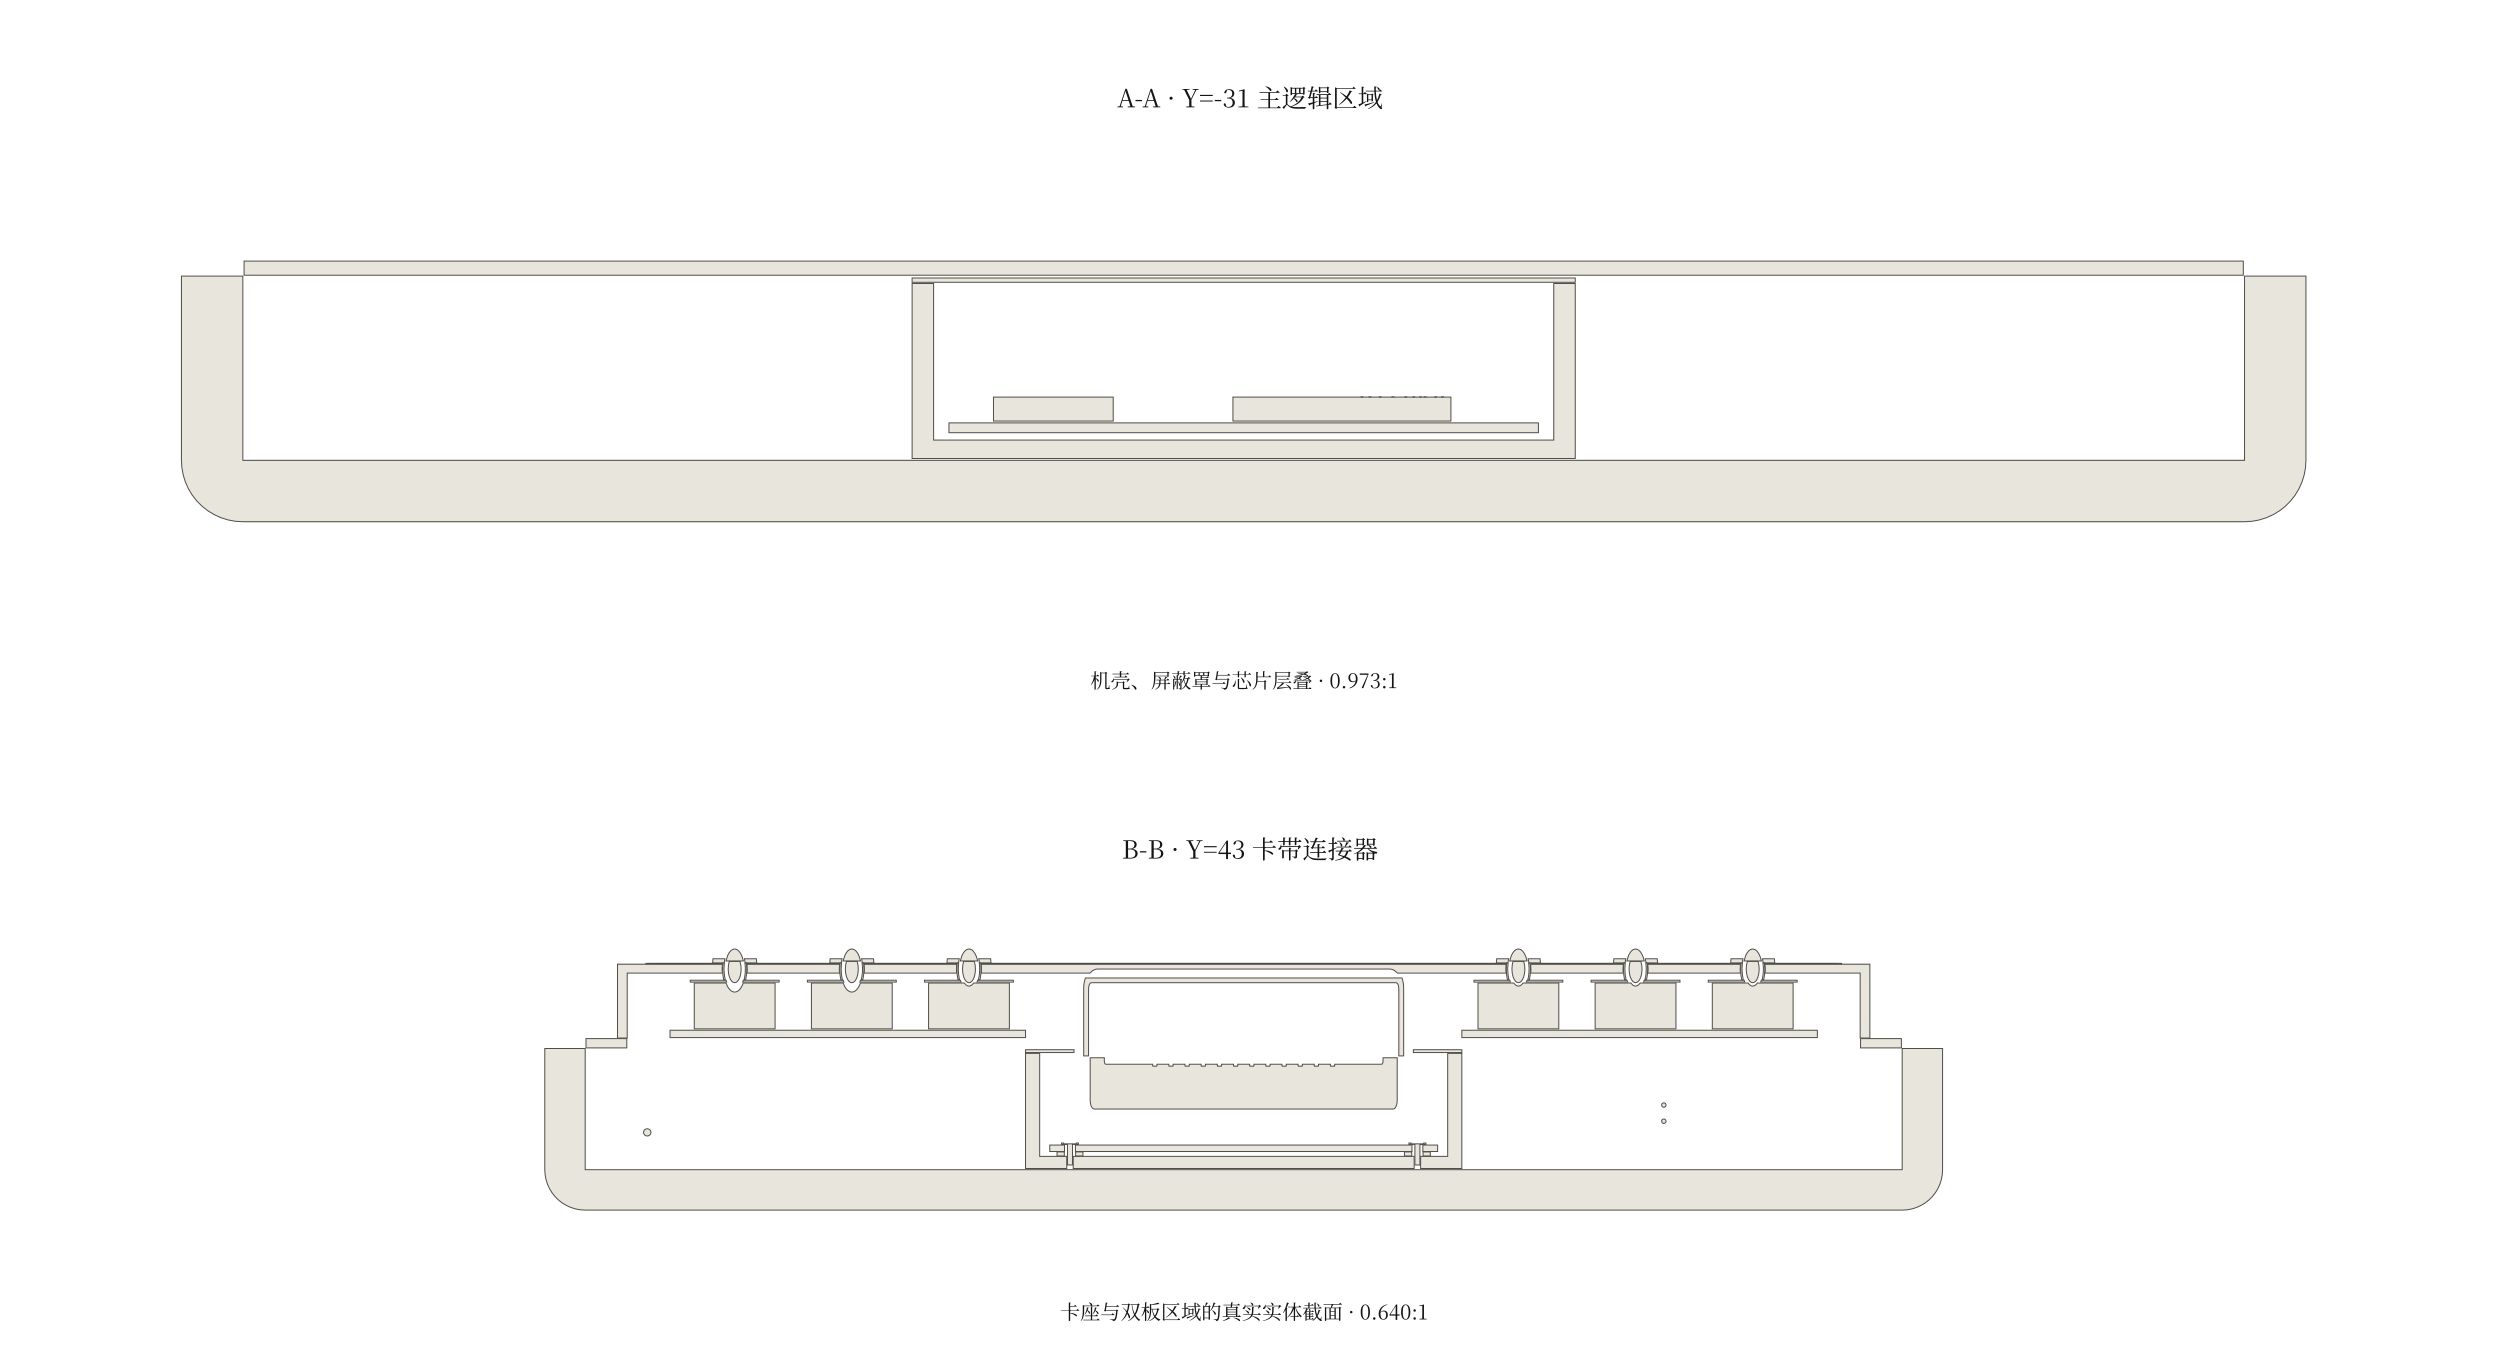
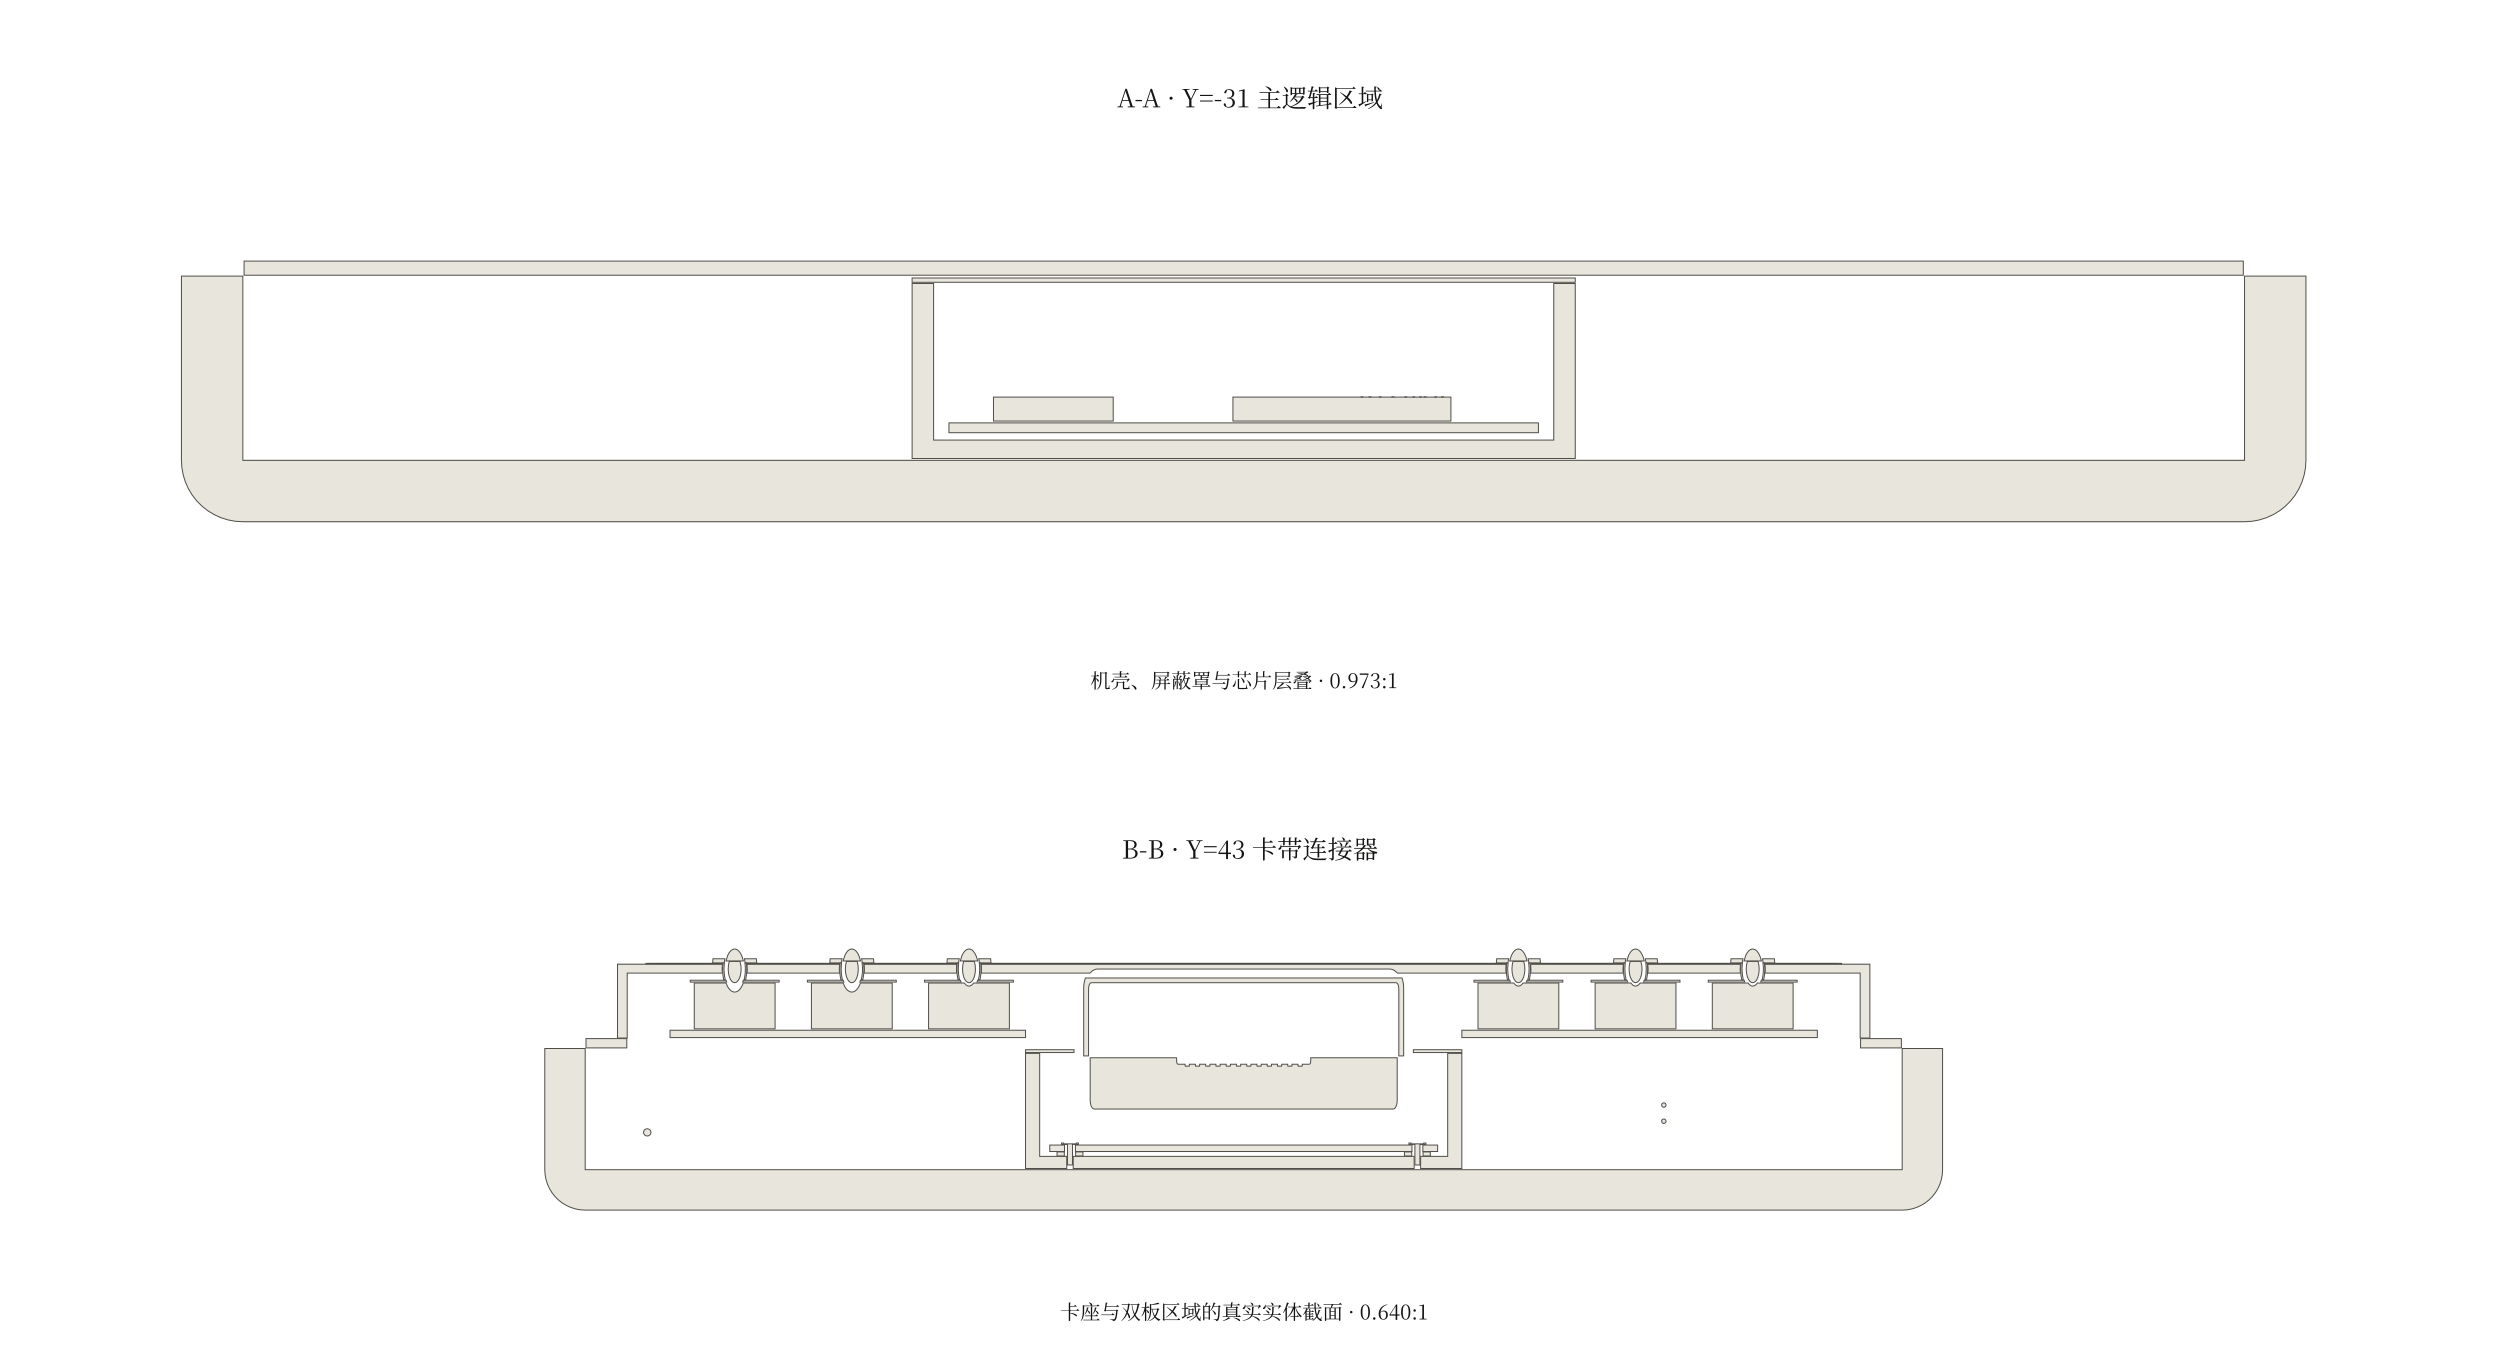
<svg xmlns="http://www.w3.org/2000/svg" width="396mm" height="214mm" viewBox="0 0 396 214">
  <style>text {font-family:TsangerJinKai02, Noto Serif CJK SC, serif;font-weight:400;}</style>
  <text x="198" y="17" font-size="4" text-anchor="middle" fill="#141413">A-A · Y=-31 主逻辑区域</text>
  <path d="M 38.466 43.739 L 28.74 43.739 L 28.74 72.917 L 28.811 74.088 L 29.022 75.241 L 29.37 76.36 L 29.85 77.43 L 30.455 78.433 L 31.177 79.357 L 32.005 80.187 L 32.927 80.912 L 33.929 81.52 L 34.997 82.004 L 36.115 82.355 L 37.267 82.569 L 38.466 82.643 L 355.534 82.643 L 356.704 82.573 L 357.857 82.362 L 358.977 82.014 L 360.046 81.533 L 361.05 80.928 L 361.974 80.206 L 362.804 79.378 L 363.528 78.457 L 364.137 77.455 L 364.62 76.387 L 364.972 75.269 L 365.186 74.116 L 365.26 72.917 L 365.26 43.739 L 355.534 43.739 L 355.534 72.917 L 38.466 72.917 L 38.466 43.739 Z" fill="#e8e6dc" fill-rule="evenodd" stroke="#504e49" stroke-width=".16" />
  <path d="M 38.661 41.357 L 38.661 43.594 L 355.339 43.594 L 355.339 41.357 L 38.661 41.357 Z" fill="#e8e6dc" fill-rule="evenodd" stroke="#504e49" stroke-width=".16" />
  <path d="M 150.315 68.541 L 243.685 68.541 L 243.685 66.985 L 150.315 66.985 L 150.315 68.541 Z" fill="#e8e6dc" fill-rule="evenodd" stroke="#504e49" stroke-width=".16" />
  <path d="M 144.48 44.907 L 144.48 72.626 L 249.52 72.626 L 249.52 44.907 L 246.116 44.907 L 246.116 69.708 L 147.884 69.708 L 147.884 44.907 L 144.48 44.907 Z" fill="#e8e6dc" fill-rule="evenodd" stroke="#504e49" stroke-width=".16" />
  <path d="M 144.48 44.712 L 249.52 44.712 L 249.52 44.031 L 144.48 44.031 L 144.48 44.712 Z" fill="#e8e6dc" fill-rule="evenodd" stroke="#504e49" stroke-width=".16" />
  <path d="M 195.298 66.693 L 229.825 66.693 L 229.825 62.9 L 195.298 62.9 L 195.298 66.693 Z" fill="#e8e6dc" fill-rule="evenodd" stroke="#504e49" stroke-width=".16" />
  <path d="M 228.638 62.88 L 228.638 62.877 L 228.638 62.869 L 228.638 62.863 L 228.339 62.863 L 228.339 62.88 L 228.638 62.88 Z" fill="#e8e6dc" fill-rule="evenodd" stroke="#504e49" stroke-width=".16" />
  <path d="M 220.777 62.863 L 220.487 62.863 L 220.487 62.88 L 220.777 62.88 L 220.777 62.863 Z" fill="#e8e6dc" fill-rule="evenodd" stroke="#504e49" stroke-width=".16" />
  <path d="M 222.546 62.863 L 222.546 62.88 L 222.758 62.88 L 222.829 62.88 L 222.829 62.863 L 222.546 62.863 Z" fill="#e8e6dc" fill-rule="evenodd" stroke="#504e49" stroke-width=".16" />
  <path d="M 217.14 62.863 L 216.865 62.863 L 216.865 62.88 L 217.14 62.88 L 217.14 62.863 Z" fill="#e8e6dc" fill-rule="evenodd" stroke="#504e49" stroke-width=".16" />
  <path d="M 215.88 62.88 L 215.88 62.863 L 215.605 62.863 L 215.605 62.88 L 215.88 62.88 Z" fill="#e8e6dc" fill-rule="evenodd" stroke="#504e49" stroke-width=".16" />
  <path d="M 227.546 62.863 L 227.273 62.863 L 227.273 62.88 L 227.546 62.88 L 227.546 62.863 Z" fill="#e8e6dc" fill-rule="evenodd" stroke="#504e49" stroke-width=".16" />
  <path d="M 225.146 62.88 L 225.146 62.876 L 225.146 62.87 L 225.146 62.863 L 224.942 62.863 L 224.873 62.863 L 224.873 62.88 L 225.146 62.88 Z" fill="#e8e6dc" fill-rule="evenodd" stroke="#504e49" stroke-width=".16" />
  <path d="M 225.861 62.863 L 225.588 62.863 L 225.588 62.88 L 225.861 62.88 L 225.861 62.863 Z" fill="#e8e6dc" fill-rule="evenodd" stroke="#504e49" stroke-width=".16" />
  <path d="M 218.499 62.863 L 218.499 62.88 L 218.703 62.88 L 218.771 62.88 L 218.771 62.863 L 218.499 62.863 Z" fill="#e8e6dc" fill-rule="evenodd" stroke="#504e49" stroke-width=".16" />
  <path d="M 224.07 62.863 L 223.799 62.863 L 223.799 62.88 L 224.07 62.88 L 224.07 62.863 Z" fill="#e8e6dc" fill-rule="evenodd" stroke="#504e49" stroke-width=".16" />
  <path d="M 157.367 66.693 L 176.332 66.693 L 176.332 62.9 L 157.367 62.9 L 157.367 66.693 Z" fill="#e8e6dc" fill-rule="evenodd" stroke="#504e49" stroke-width=".16" />
  <text x="197" y="109" font-size="3.2" text-anchor="middle" fill="#141413">机壳、屏蔽罩与芯片层叠 · 0.973:1</text>
  <text x="198" y="136" font-size="4" text-anchor="middle" fill="#141413">B-B · Y=43 卡带连接器</text>
  <path d="M 92.695 166.084 L 86.296 166.084 L 86.296 185.281 L 86.343 186.051 L 86.481 186.81 L 86.71 187.546 L 87.026 188.25 L 87.425 188.91 L 87.9 189.518 L 88.444 190.064 L 89.051 190.541 L 89.71 190.941 L 90.413 191.259 L 91.148 191.49 L 91.907 191.631 L 92.695 191.68 L 301.305 191.68 L 302.075 191.634 L 302.833 191.495 L 303.57 191.266 L 304.273 190.95 L 304.934 190.551 L 305.542 190.076 L 306.088 189.532 L 306.565 188.926 L 306.965 188.266 L 307.283 187.564 L 307.514 186.828 L 307.655 186.069 L 307.704 185.281 L 307.704 166.084 L 301.305 166.084 L 301.305 185.281 L 92.695 185.281 L 92.695 166.084 Z" fill="#e8e6dc" fill-rule="evenodd" stroke="#504e49" stroke-width=".16" />
  <path d="M 294.714 164.516 L 294.714 165.988 L 301.177 165.988 L 301.177 164.516 L 294.714 164.516 Z" fill="#e8e6dc" fill-rule="evenodd" stroke="#504e49" stroke-width=".16" />
  <path d="M 92.823 164.516 L 92.823 165.988 L 99.286 165.988 L 99.286 164.516 L 92.823 164.516 Z" fill="#e8e6dc" fill-rule="evenodd" stroke="#504e49" stroke-width=".16" />
  <path d="M 238.563 152.73 L 155.437 152.73 L 155.469 153.627 L 155.447 154.138 L 172.66 154.138 L 173.005 153.806 L 173.347 153.602 L 173.682 153.507 L 173.835 153.497 L 220.165 153.497 L 220.491 153.544 L 220.816 153.685 L 221.142 153.93 L 221.34 154.138 L 238.553 154.138 L 238.53 153.497 L 238.563 152.73 Z" fill="#e8e6dc" fill-rule="evenodd" stroke="#504e49" stroke-width=".16" />
  <path d="M 294.65 154.138 L 294.65 164.42 L 296.186 164.42 L 296.186 152.73 L 279.578 152.73 L 279.611 153.627 L 279.589 154.138 L 294.65 154.138 Z" fill="#e8e6dc" fill-rule="evenodd" stroke="#504e49" stroke-width=".16" />
  <path d="M 97.814 152.73 L 97.814 164.42 L 99.35 164.42 L 99.35 154.138 L 114.411 154.138 L 114.388 153.497 L 114.422 152.73 L 97.814 152.73 Z" fill="#e8e6dc" fill-rule="evenodd" stroke="#504e49" stroke-width=".16" />
  <path d="M 275.678 152.73 L 261.021 152.73 L 261.054 153.627 L 261.031 154.138 L 275.668 154.138 L 275.645 153.497 L 275.678 152.73 Z" fill="#e8e6dc" fill-rule="evenodd" stroke="#504e49" stroke-width=".16" />
  <path d="M 257.121 152.73 L 242.464 152.73 L 242.496 153.627 L 242.474 154.138 L 257.111 154.138 L 257.087 153.497 L 257.121 152.73 Z" fill="#e8e6dc" fill-rule="evenodd" stroke="#504e49" stroke-width=".16" />
  <path d="M 151.536 152.73 L 136.879 152.73 L 136.912 153.627 L 136.889 154.138 L 151.526 154.138 L 151.503 153.497 L 151.536 152.73 Z" fill="#e8e6dc" fill-rule="evenodd" stroke="#504e49" stroke-width=".16" />
  <path d="M 132.979 152.73 L 118.322 152.73 L 118.355 153.627 L 118.332 154.138 L 132.969 154.138 L 132.945 153.497 L 132.979 152.73 Z" fill="#e8e6dc" fill-rule="evenodd" stroke="#504e49" stroke-width=".16" />
  <path d="M 291.258 152.672 L 291.706 152.672 L 291.706 152.599 L 291.258 152.599 L 291.258 152.672 Z" fill="#e8e6dc" fill-rule="evenodd" stroke="#504e49" stroke-width=".16" />
  <path d="M 102.742 152.599 L 102.294 152.599 L 102.294 152.672 L 102.742 152.672 L 102.742 152.599 Z" fill="#e8e6dc" fill-rule="evenodd" stroke="#504e49" stroke-width=".16" />
  <path d="M 238.578 152.584 L 155.422 152.584 L 155.431 152.672 L 238.569 152.672 L 238.578 152.584 Z" fill="#e8e6dc" fill-rule="evenodd" stroke="#504e49" stroke-width=".16" />
  <path d="M 275.692 152.584 L 261.007 152.584 L 261.016 152.672 L 275.683 152.672 L 275.692 152.584 Z" fill="#e8e6dc" fill-rule="evenodd" stroke="#504e49" stroke-width=".16" />
  <path d="M 257.135 152.584 L 242.45 152.584 L 242.459 152.672 L 257.126 152.672 L 257.135 152.584 Z" fill="#e8e6dc" fill-rule="evenodd" stroke="#504e49" stroke-width=".16" />
  <path d="M 151.55 152.584 L 136.865 152.584 L 136.874 152.672 L 151.541 152.672 L 151.55 152.584 Z" fill="#e8e6dc" fill-rule="evenodd" stroke="#504e49" stroke-width=".16" />
  <path d="M 132.993 152.584 L 118.308 152.584 L 118.317 152.672 L 132.984 152.672 L 132.993 152.584 Z" fill="#e8e6dc" fill-rule="evenodd" stroke="#504e49" stroke-width=".16" />
  <path d="M 279.573 152.672 L 291.13 152.672 L 291.13 152.584 L 279.564 152.584 L 279.573 152.672 Z" fill="#e8e6dc" fill-rule="evenodd" stroke="#504e49" stroke-width=".16" />
  <path d="M 114.436 152.584 L 102.87 152.584 L 102.87 152.672 L 114.427 152.672 L 114.436 152.584 Z" fill="#e8e6dc" fill-rule="evenodd" stroke="#504e49" stroke-width=".16" />
  <path d="M 279.294 152.526 L 281.118 152.526 L 281.063 151.873 L 279.175 151.873 L 279.294 152.526 Z" fill="#e8e6dc" fill-rule="evenodd" stroke="#504e49" stroke-width=".16" />
  <path d="M 276.081 151.873 L 274.194 151.873 L 274.139 152.526 L 275.963 152.526 L 276.081 151.873 Z" fill="#e8e6dc" fill-rule="evenodd" stroke="#504e49" stroke-width=".16" />
  <path d="M 276.251 152.221 L 279.005 152.221 L 278.822 151.565 L 278.584 151.043 L 278.316 150.672 L 278.043 150.443 L 277.775 150.335 L 277.516 150.329 L 277.261 150.416 L 277.007 150.604 L 276.756 150.909 L 276.523 151.344 L 276.251 152.221 Z" fill="#e8e6dc" fill-rule="evenodd" stroke="#504e49" stroke-width=".16" />
  <path d="M 260.736 152.526 L 262.56 152.526 L 262.505 151.873 L 260.618 151.873 L 260.736 152.526 Z" fill="#e8e6dc" fill-rule="evenodd" stroke="#504e49" stroke-width=".16" />
  <path d="M 257.524 151.873 L 255.636 151.873 L 255.582 152.526 L 257.405 152.526 L 257.524 151.873 Z" fill="#e8e6dc" fill-rule="evenodd" stroke="#504e49" stroke-width=".16" />
  <path d="M 257.694 152.221 L 260.448 152.221 L 260.265 151.565 L 260.026 151.043 L 259.759 150.672 L 259.485 150.443 L 259.218 150.335 L 258.959 150.329 L 258.704 150.416 L 258.449 150.604 L 258.199 150.909 L 257.965 151.344 L 257.694 152.221 Z" fill="#e8e6dc" fill-rule="evenodd" stroke="#504e49" stroke-width=".16" />
  <path d="M 242.179 152.526 L 244.003 152.526 L 243.948 151.873 L 242.061 151.873 L 242.179 152.526 Z" fill="#e8e6dc" fill-rule="evenodd" stroke="#504e49" stroke-width=".16" />
  <path d="M 238.966 151.873 L 237.079 151.873 L 237.024 152.526 L 238.848 152.526 L 238.966 151.873 Z" fill="#e8e6dc" fill-rule="evenodd" stroke="#504e49" stroke-width=".16" />
  <path d="M 239.136 152.221 L 241.891 152.221 L 241.707 151.565 L 241.469 151.043 L 241.202 150.672 L 240.928 150.443 L 240.66 150.335 L 240.401 150.329 L 240.146 150.416 L 239.892 150.604 L 239.642 150.909 L 239.408 151.344 L 239.136 152.221 Z" fill="#e8e6dc" fill-rule="evenodd" stroke="#504e49" stroke-width=".16" />
  <path d="M 155.152 152.526 L 156.976 152.526 L 156.921 151.873 L 155.034 151.873 L 155.152 152.526 Z" fill="#e8e6dc" fill-rule="evenodd" stroke="#504e49" stroke-width=".16" />
  <path d="M 151.939 151.873 L 150.052 151.873 L 149.997 152.526 L 151.821 152.526 L 151.939 151.873 Z" fill="#e8e6dc" fill-rule="evenodd" stroke="#504e49" stroke-width=".16" />
  <path d="M 152.109 152.221 L 154.864 152.221 L 154.68 151.565 L 154.442 151.043 L 154.175 150.672 L 153.901 150.443 L 153.633 150.335 L 153.374 150.329 L 153.119 150.416 L 152.865 150.604 L 152.614 150.909 L 152.381 151.344 L 152.109 152.221 Z" fill="#e8e6dc" fill-rule="evenodd" stroke="#504e49" stroke-width=".16" />
  <path d="M 136.595 152.526 L 138.418 152.526 L 138.364 151.873 L 136.476 151.873 L 136.595 152.526 Z" fill="#e8e6dc" fill-rule="evenodd" stroke="#504e49" stroke-width=".16" />
  <path d="M 133.382 151.873 L 131.495 151.873 L 131.44 152.526 L 133.264 152.526 L 133.382 151.873 Z" fill="#e8e6dc" fill-rule="evenodd" stroke="#504e49" stroke-width=".16" />
  <path d="M 133.552 152.221 L 136.306 152.221 L 136.123 151.565 L 135.884 151.043 L 135.617 150.672 L 135.343 150.443 L 135.076 150.335 L 134.817 150.329 L 134.562 150.416 L 134.307 150.604 L 134.057 150.909 L 133.823 151.344 L 133.552 152.221 Z" fill="#e8e6dc" fill-rule="evenodd" stroke="#504e49" stroke-width=".16" />
  <path d="M 118.037 152.526 L 119.861 152.526 L 119.806 151.873 L 117.919 151.873 L 118.037 152.526 Z" fill="#e8e6dc" fill-rule="evenodd" stroke="#504e49" stroke-width=".16" />
  <path d="M 114.825 151.873 L 112.937 151.873 L 112.882 152.526 L 114.706 152.526 L 114.825 151.873 Z" fill="#e8e6dc" fill-rule="evenodd" stroke="#504e49" stroke-width=".16" />
  <path d="M 114.995 152.221 L 117.749 152.221 L 117.565 151.565 L 117.327 151.043 L 117.06 150.672 L 116.786 150.443 L 116.518 150.335 L 116.259 150.329 L 116.004 150.416 L 115.75 150.604 L 115.5 150.909 L 115.266 151.344 L 114.995 152.221 Z" fill="#e8e6dc" fill-rule="evenodd" stroke="#504e49" stroke-width=".16" />
  <path d="M 170.348 182.401 L 223.652 182.401 L 223.652 181.377 L 170.348 181.377 L 170.348 182.401 Z" fill="#e8e6dc" fill-rule="evenodd" stroke="#504e49" stroke-width=".16" />
  <path d="M 225.38 182.401 L 227.716 182.401 L 227.716 181.633 L 227.716 181.377 L 225.38 181.377 L 225.38 182.401 Z" fill="#e8e6dc" fill-rule="evenodd" stroke="#504e49" stroke-width=".16" />
  <path d="M 166.284 182.401 L 168.62 182.401 L 168.62 181.377 L 166.284 181.377 L 166.284 182.401 Z" fill="#e8e6dc" fill-rule="evenodd" stroke="#504e49" stroke-width=".16" />
  <path d="M 231.555 164.353 L 287.867 164.353 L 287.867 163.19 L 231.555 163.19 L 231.555 164.353 Z" fill="#e8e6dc" fill-rule="evenodd" stroke="#504e49" stroke-width=".16" />
  <path d="M 162.445 163.19 L 106.133 163.19 L 106.133 164.353 L 162.445 164.353 L 162.445 163.19 Z" fill="#e8e6dc" fill-rule="evenodd" stroke="#504e49" stroke-width=".16" />
  <path d="M 169.996 185.089 L 224.004 185.089 L 224.004 183.169 L 169.996 183.169 L 169.996 185.089 Z" fill="#e8e6dc" fill-rule="evenodd" stroke="#504e49" stroke-width=".16" />
  <path d="M 225.028 183.169 L 225.028 185.089 L 231.555 185.089 L 231.555 166.852 L 229.315 166.852 L 229.315 183.169 L 225.028 183.169 Z" fill="#e8e6dc" fill-rule="evenodd" stroke="#504e49" stroke-width=".16" />
  <path d="M 162.445 185.089 L 168.972 185.089 L 168.972 183.169 L 164.685 183.169 L 164.685 166.852 L 162.445 166.852 L 162.445 185.089 Z" fill="#e8e6dc" fill-rule="evenodd" stroke="#504e49" stroke-width=".16" />
  <path d="M 223.876 166.724 L 231.555 166.724 L 231.555 166.276 L 223.876 166.276 L 223.876 166.724 Z" fill="#e8e6dc" fill-rule="evenodd" stroke="#504e49" stroke-width=".16" />
  <path d="M 170.124 166.276 L 162.445 166.276 L 162.445 166.724 L 170.124 166.724 L 170.124 166.276 Z" fill="#e8e6dc" fill-rule="evenodd" stroke="#504e49" stroke-width=".16" />
  <path d="M 222.468 182.465 L 222.468 183.105 L 223.62 183.105 L 223.62 182.465 L 222.468 182.465 Z" fill="#e8e6dc" fill-rule="evenodd" stroke="#504e49" stroke-width=".16" />
  <path d="M 225.412 183.105 L 226.564 183.105 L 226.564 182.465 L 225.412 182.465 L 225.412 183.105 Z" fill="#e8e6dc" fill-rule="evenodd" stroke="#504e49" stroke-width=".16" />
  <path d="M 225.86 181.282 L 225.86 181.058 L 225.524 181.058 L 225.524 181.186 L 224.606 181.186 L 224.426 181.186 L 223.508 181.186 L 223.508 181.058 L 223.172 181.058 L 223.172 181.282 L 224.119 181.282 L 224.119 184.532 L 224.913 184.532 L 224.913 181.282 L 225.86 181.282 Z" fill="#e8e6dc" fill-rule="evenodd" stroke="#504e49" stroke-width=".16" />
  <path d="M 167.436 182.465 L 167.436 183.105 L 168.588 183.105 L 168.588 182.465 L 167.436 182.465 Z" fill="#e8e6dc" fill-rule="evenodd" stroke="#504e49" stroke-width=".16" />
  <path d="M 170.38 183.105 L 171.532 183.105 L 171.532 182.465 L 170.38 182.465 L 170.38 183.105 Z" fill="#e8e6dc" fill-rule="evenodd" stroke="#504e49" stroke-width=".16" />
  <path d="M 170.828 181.282 L 170.828 181.058 L 170.492 181.058 L 170.492 181.186 L 169.574 181.186 L 169.394 181.186 L 168.476 181.186 L 168.476 181.058 L 168.14 181.058 L 168.14 181.282 L 169.087 181.282 L 169.087 184.532 L 169.881 184.532 L 169.881 181.282 L 170.828 181.282 Z" fill="#e8e6dc" fill-rule="evenodd" stroke="#504e49" stroke-width=".16" />
  <path d="M 221.572 167.258 L 222.34 167.258 L 222.34 156.471 L 222.294 155.789 L 222.162 155.17 L 222.076 154.921 L 222.072 154.909 L 171.928 154.909 L 171.769 155.437 L 171.675 156.071 L 171.66 156.453 L 171.66 156.471 L 171.66 167.258 L 172.428 167.258 L 172.428 156.607 L 172.473 156.19 L 172.594 155.87 L 172.743 155.703 L 172.876 155.66 L 221.124 155.66 L 221.263 155.706 L 221.396 155.853 L 221.51 156.124 L 221.572 156.607 L 221.572 167.258 Z" fill="#e8e6dc" fill-rule="evenodd" stroke="#504e49" stroke-width=".16" />
-   <path d="M 220.677 175.669 L 220.843 175.623 L 221.005 175.478 L 221.156 175.212 L 221.271 174.818 L 221.316 174.317 L 221.316 167.549 L 219.077 167.549 L 219.077 168.098 L 219.032 168.383 L 218.932 168.541 L 218.857 168.571 L 218.853 168.572 L 211.414 168.572 L 211.414 168.822 L 211.388 168.876 L 210.768 168.876 L 210.742 168.822 L 210.742 168.572 L 208.854 168.572 L 208.854 168.822 L 208.829 168.876 L 208.208 168.876 L 208.182 168.822 L 208.182 168.572 L 206.295 168.572 L 206.295 168.822 L 206.269 168.876 L 205.648 168.876 L 205.623 168.822 L 205.623 168.572 L 203.735 168.572 L 203.735 168.822 L 203.709 168.876 L 203.089 168.876 L 203.063 168.822 L 203.063 168.572 L 201.175 168.572 L 201.175 168.822 L 201.15 168.876 L 200.529 168.876 L 200.503 168.822 L 200.503 168.572 L 198.616 168.572 L 198.616 168.822 L 198.59 168.876 L 197.969 168.876 L 197.944 168.822 L 197.944 168.572 L 196.056 168.572 L 196.056 168.822 L 196.031 168.876 L 195.41 168.876 L 195.384 168.822 L 195.384 168.572 L 193.497 168.572 L 193.497 168.822 L 193.471 168.876 L 192.85 168.876 L 192.825 168.822 L 192.825 168.572 L 190.937 168.572 L 190.937 168.822 L 190.911 168.876 L 190.291 168.876 L 190.265 168.822 L 190.265 168.572 L 188.377 168.572 L 188.377 168.822 L 188.352 168.876 L 187.731 168.876 L 187.705 168.822 L 187.705 168.572 L 185.818 168.572 L 185.818 168.822 L 185.792 168.876 L 185.171 168.876 L 185.146 168.822 L 185.146 168.572 L 183.258 168.572 L 183.258 168.822 L 183.232 168.876 L 182.612 168.876 L 182.586 168.822 L 182.586 168.572 L 175.147 168.572 L 175.051 168.526 L 174.966 168.375 L 174.923 168.112 L 174.923 168.098 L 174.923 167.549 L 172.684 167.549 L 172.684 174.317 L 172.73 174.821 L 172.856 175.241 L 173.027 175.515 L 173.206 175.646 L 173.323 175.669 L 220.677 175.669 Z" fill="#e8e6dc" fill-rule="evenodd" stroke="#504e49" stroke-width=".16" />
+   <path d="M 220.677 175.669 L 220.843 175.623 L 221.005 175.478 L 221.156 175.212 L 221.271 174.818 L 221.316 174.317 L 221.316 167.549 L 207.622 167.549 L 207.622 168.098 L 207.577 168.383 L 207.477 168.541 L 207.402 168.571 L 207.398 168.572 L 206.275 168.572 L 206.275 168.822 L 206.25 168.876 L 205.629 168.876 L 205.604 168.822 L 205.604 168.572 L 204.65 168.572 L 204.65 168.822 L 204.624 168.876 L 204.004 168.876 L 203.978 168.822 L 203.978 168.572 L 203.025 168.572 L 203.025 168.822 L 202.999 168.876 L 202.378 168.876 L 202.353 168.822 L 202.353 168.572 L 201.399 168.572 L 201.399 168.822 L 201.374 168.876 L 200.753 168.876 L 200.727 168.822 L 200.727 168.572 L 199.774 168.572 L 199.774 168.822 L 199.748 168.876 L 199.128 168.876 L 199.102 168.822 L 199.102 168.572 L 198.149 168.572 L 198.149 168.822 L 198.123 168.876 L 197.502 168.876 L 197.477 168.822 L 197.477 168.572 L 196.523 168.572 L 196.523 168.822 L 196.498 168.876 L 195.877 168.876 L 195.851 168.822 L 195.851 168.572 L 194.898 168.572 L 194.898 168.822 L 194.872 168.876 L 194.252 168.876 L 194.226 168.822 L 194.226 168.572 L 193.273 168.572 L 193.273 168.822 L 193.247 168.876 L 192.626 168.876 L 192.601 168.822 L 192.601 168.572 L 191.647 168.572 L 191.647 168.822 L 191.622 168.876 L 191.001 168.876 L 190.975 168.822 L 190.975 168.572 L 190.022 168.572 L 190.022 168.822 L 189.996 168.876 L 189.376 168.876 L 189.35 168.822 L 189.35 168.572 L 188.396 168.572 L 188.396 168.822 L 188.371 168.876 L 187.75 168.876 L 187.725 168.822 L 187.725 168.572 L 186.602 168.572 L 186.505 168.526 L 186.42 168.375 L 186.378 168.112 L 186.378 168.098 L 186.378 167.549 L 172.684 167.549 L 172.684 174.317 L 172.73 174.821 L 172.856 175.241 L 173.027 175.515 L 173.206 175.646 L 173.323 175.669 L 220.677 175.669 Z" fill="#e8e6dc" fill-rule="evenodd" stroke="#504e49" stroke-width=".16" />
  <path d="M 271.229 162.972 L 284.027 162.972 L 284.027 155.708 L 278.365 155.708 L 278.113 155.999 L 277.862 156.156 L 277.619 156.201 L 277.383 156.151 L 277.149 156.004 L 276.918 155.746 L 276.892 155.708 L 271.229 155.708 L 271.229 162.972 Z" fill="#e8e6dc" fill-rule="evenodd" stroke="#504e49" stroke-width=".16" />
  <path d="M 278.894 155.563 L 284.667 155.563 L 284.667 155.272 L 278.99 155.272 L 278.894 155.563 Z" fill="#e8e6dc" fill-rule="evenodd" stroke="#504e49" stroke-width=".16" />
  <path d="M 276.267 155.272 L 270.589 155.272 L 270.589 155.563 L 276.362 155.563 L 276.267 155.272 Z" fill="#e8e6dc" fill-rule="evenodd" stroke="#504e49" stroke-width=".16" />
  <path d="M 275.993 152.548 L 275.762 152.548 L 275.709 153.497 L 275.755 154.383 L 275.886 155.2 L 276.136 155.2 L 275.995 154.459 L 275.933 153.497 L 275.993 152.548 Z" fill="#e8e6dc" fill-rule="evenodd" stroke="#504e49" stroke-width=".16" />
  <path d="M 279.12 155.2 L 279.371 155.2 L 279.501 154.386 L 279.548 153.509 L 279.503 152.622 L 279.495 152.548 L 279.263 152.548 L 279.323 153.364 L 279.291 154.199 L 279.223 154.713 L 279.12 155.2 Z" fill="#e8e6dc" fill-rule="evenodd" stroke="#504e49" stroke-width=".16" />
  <path d="M 278.479 152.294 L 276.777 152.294 L 276.653 152.841 L 276.604 153.497 L 276.651 154.139 L 276.782 154.714 L 276.975 155.163 L 277.197 155.459 L 277.424 155.617 L 277.642 155.66 L 277.853 155.608 L 278.061 155.457 L 278.265 155.192 L 278.447 154.795 L 278.584 154.271 L 278.649 153.653 L 278.625 153.006 L 278.479 152.294 Z" fill="#e8e6dc" fill-rule="evenodd" stroke="#504e49" stroke-width=".16" />
  <path d="M 252.672 162.972 L 265.47 162.972 L 265.47 155.708 L 259.808 155.708 L 259.556 155.999 L 259.305 156.156 L 259.062 156.201 L 258.826 156.151 L 258.592 156.004 L 258.36 155.746 L 258.334 155.708 L 252.672 155.708 L 252.672 162.972 Z" fill="#e8e6dc" fill-rule="evenodd" stroke="#504e49" stroke-width=".16" />
  <path d="M 260.337 155.563 L 266.11 155.563 L 266.11 155.272 L 260.432 155.272 L 260.337 155.563 Z" fill="#e8e6dc" fill-rule="evenodd" stroke="#504e49" stroke-width=".16" />
  <path d="M 257.71 155.272 L 252.032 155.272 L 252.032 155.563 L 257.805 155.563 L 257.71 155.272 Z" fill="#e8e6dc" fill-rule="evenodd" stroke="#504e49" stroke-width=".16" />
  <path d="M 257.436 152.548 L 257.205 152.548 L 257.151 153.497 L 257.198 154.383 L 257.329 155.2 L 257.579 155.2 L 257.438 154.459 L 257.375 153.497 L 257.436 152.548 Z" fill="#e8e6dc" fill-rule="evenodd" stroke="#504e49" stroke-width=".16" />
  <path d="M 260.563 155.2 L 260.813 155.2 L 260.944 154.386 L 260.991 153.509 L 260.945 152.622 L 260.937 152.548 L 260.706 152.548 L 260.766 153.364 L 260.734 154.199 L 260.666 154.713 L 260.563 155.2 Z" fill="#e8e6dc" fill-rule="evenodd" stroke="#504e49" stroke-width=".16" />
  <path d="M 259.922 152.294 L 258.22 152.294 L 258.095 152.841 L 258.047 153.497 L 258.093 154.139 L 258.225 154.714 L 258.418 155.163 L 258.64 155.459 L 258.867 155.617 L 259.085 155.66 L 259.295 155.608 L 259.504 155.457 L 259.707 155.192 L 259.89 154.795 L 260.027 154.271 L 260.092 153.653 L 260.068 153.006 L 259.922 152.294 Z" fill="#e8e6dc" fill-rule="evenodd" stroke="#504e49" stroke-width=".16" />
  <path d="M 234.115 162.972 L 246.913 162.972 L 246.913 155.708 L 241.25 155.708 L 240.999 155.999 L 240.747 156.156 L 240.505 156.201 L 240.269 156.151 L 240.034 156.004 L 239.803 155.746 L 239.777 155.708 L 234.115 155.708 L 234.115 162.972 Z" fill="#e8e6dc" fill-rule="evenodd" stroke="#504e49" stroke-width=".16" />
  <path d="M 241.78 155.563 L 247.553 155.563 L 247.553 155.272 L 241.875 155.272 L 241.78 155.563 Z" fill="#e8e6dc" fill-rule="evenodd" stroke="#504e49" stroke-width=".16" />
  <path d="M 239.152 155.272 L 233.475 155.272 L 233.475 155.563 L 239.247 155.563 L 239.152 155.272 Z" fill="#e8e6dc" fill-rule="evenodd" stroke="#504e49" stroke-width=".16" />
  <path d="M 238.878 152.548 L 238.647 152.548 L 238.594 153.497 L 238.64 154.383 L 238.771 155.2 L 239.022 155.2 L 238.88 154.459 L 238.818 153.497 L 238.878 152.548 Z" fill="#e8e6dc" fill-rule="evenodd" stroke="#504e49" stroke-width=".16" />
  <path d="M 242.006 155.2 L 242.256 155.2 L 242.387 154.386 L 242.433 153.509 L 242.388 152.622 L 242.38 152.548 L 242.149 152.548 L 242.208 153.364 L 242.177 154.199 L 242.109 154.713 L 242.006 155.2 Z" fill="#e8e6dc" fill-rule="evenodd" stroke="#504e49" stroke-width=".16" />
  <path d="M 241.364 152.294 L 239.663 152.294 L 239.538 152.841 L 239.49 153.497 L 239.536 154.139 L 239.667 154.714 L 239.86 155.163 L 240.083 155.459 L 240.31 155.617 L 240.528 155.66 L 240.738 155.608 L 240.947 155.457 L 241.15 155.192 L 241.333 154.795 L 241.47 154.271 L 241.535 153.653 L 241.511 153.006 L 241.364 152.294 Z" fill="#e8e6dc" fill-rule="evenodd" stroke="#504e49" stroke-width=".16" />
  <path d="M 147.087 162.972 L 159.885 162.972 L 159.885 155.708 L 154.223 155.708 L 153.971 155.999 L 153.72 156.156 L 153.477 156.201 L 153.241 156.151 L 153.007 156.004 L 152.776 155.746 L 152.75 155.708 L 147.087 155.708 L 147.087 162.972 Z" fill="#e8e6dc" fill-rule="evenodd" stroke="#504e49" stroke-width=".16" />
  <path d="M 154.753 155.563 L 160.525 155.563 L 160.525 155.272 L 154.848 155.272 L 154.753 155.563 Z" fill="#e8e6dc" fill-rule="evenodd" stroke="#504e49" stroke-width=".16" />
  <path d="M 152.125 155.272 L 146.447 155.272 L 146.447 155.563 L 152.22 155.563 L 152.125 155.272 Z" fill="#e8e6dc" fill-rule="evenodd" stroke="#504e49" stroke-width=".16" />
  <path d="M 151.851 152.548 L 151.62 152.548 L 151.567 153.497 L 151.613 154.383 L 151.744 155.2 L 151.994 155.2 L 151.853 154.459 L 151.791 153.497 L 151.851 152.548 Z" fill="#e8e6dc" fill-rule="evenodd" stroke="#504e49" stroke-width=".16" />
  <path d="M 154.978 155.2 L 155.229 155.2 L 155.359 154.386 L 155.406 153.509 L 155.361 152.622 L 155.353 152.548 L 155.122 152.548 L 155.181 153.364 L 155.149 154.199 L 155.082 154.713 L 154.978 155.2 Z" fill="#e8e6dc" fill-rule="evenodd" stroke="#504e49" stroke-width=".16" />
  <path d="M 154.337 152.294 L 152.636 152.294 L 152.511 152.841 L 152.462 153.497 L 152.509 154.139 L 152.64 154.714 L 152.833 155.163 L 153.056 155.459 L 153.282 155.617 L 153.5 155.66 L 153.711 155.608 L 153.919 155.457 L 154.123 155.192 L 154.305 154.795 L 154.442 154.271 L 154.508 153.653 L 154.483 153.006 L 154.337 152.294 Z" fill="#e8e6dc" fill-rule="evenodd" stroke="#504e49" stroke-width=".16" />
  <path d="M 128.53 162.972 L 141.328 162.972 L 141.328 155.708 L 136.304 155.708 L 136.051 156.273 L 135.768 156.689 L 135.475 156.961 L 135.186 157.107 L 134.906 157.147 L 134.632 157.093 L 134.358 156.943 L 134.086 156.684 L 133.822 156.3 L 133.554 155.708 L 128.53 155.708 L 128.53 162.972 Z" fill="#e8e6dc" fill-rule="evenodd" stroke="#504e49" stroke-width=".16" />
  <path d="M 136.195 155.563 L 141.968 155.563 L 141.968 155.272 L 136.29 155.272 L 136.195 155.563 Z" fill="#e8e6dc" fill-rule="evenodd" stroke="#504e49" stroke-width=".16" />
  <path d="M 133.568 155.272 L 127.89 155.272 L 127.89 155.563 L 133.663 155.563 L 133.568 155.272 Z" fill="#e8e6dc" fill-rule="evenodd" stroke="#504e49" stroke-width=".16" />
  <path d="M 133.294 152.548 L 133.063 152.548 L 133.009 153.497 L 133.056 154.383 L 133.187 155.2 L 133.437 155.2 L 133.296 154.459 L 133.233 153.497 L 133.294 152.548 Z" fill="#e8e6dc" fill-rule="evenodd" stroke="#504e49" stroke-width=".16" />
  <path d="M 136.421 155.2 L 136.671 155.2 L 136.802 154.386 L 136.849 153.509 L 136.804 152.622 L 136.795 152.548 L 136.564 152.548 L 136.624 153.364 L 136.592 154.199 L 136.524 154.713 L 136.421 155.2 Z" fill="#e8e6dc" fill-rule="evenodd" stroke="#504e49" stroke-width=".16" />
  <path d="M 135.78 152.294 L 134.078 152.294 L 133.953 152.841 L 133.905 153.497 L 133.951 154.139 L 134.083 154.714 L 134.276 155.163 L 134.498 155.459 L 134.725 155.617 L 134.943 155.66 L 135.154 155.608 L 135.362 155.457 L 135.565 155.192 L 135.748 154.795 L 135.885 154.271 L 135.95 153.653 L 135.926 153.006 L 135.78 152.294 Z" fill="#e8e6dc" fill-rule="evenodd" stroke="#504e49" stroke-width=".16" />
  <path d="M 109.973 162.972 L 122.771 162.972 L 122.771 155.708 L 117.747 155.708 L 117.494 156.273 L 117.21 156.689 L 116.917 156.961 L 116.629 157.107 L 116.349 157.147 L 116.074 157.093 L 115.801 156.943 L 115.529 156.684 L 115.265 156.3 L 114.997 155.708 L 109.973 155.708 L 109.973 162.972 Z" fill="#e8e6dc" fill-rule="evenodd" stroke="#504e49" stroke-width=".16" />
  <path d="M 117.638 155.563 L 123.411 155.563 L 123.411 155.272 L 117.733 155.272 L 117.638 155.563 Z" fill="#e8e6dc" fill-rule="evenodd" stroke="#504e49" stroke-width=".16" />
  <path d="M 115.01 155.272 L 109.333 155.272 L 109.333 155.563 L 115.106 155.563 L 115.01 155.272 Z" fill="#e8e6dc" fill-rule="evenodd" stroke="#504e49" stroke-width=".16" />
  <path d="M 114.737 152.548 L 114.505 152.548 L 114.452 153.497 L 114.498 154.383 L 114.629 155.2 L 114.88 155.2 L 114.738 154.459 L 114.676 153.497 L 114.737 152.548 Z" fill="#e8e6dc" fill-rule="evenodd" stroke="#504e49" stroke-width=".16" />
  <path d="M 117.864 155.2 L 118.114 155.2 L 118.245 154.386 L 118.291 153.509 L 118.246 152.622 L 118.238 152.548 L 118.007 152.548 L 118.066 153.364 L 118.035 154.199 L 117.967 154.713 L 117.864 155.2 Z" fill="#e8e6dc" fill-rule="evenodd" stroke="#504e49" stroke-width=".16" />
  <path d="M 117.223 152.294 L 115.521 152.294 L 115.396 152.841 L 115.348 153.497 L 115.394 154.139 L 115.525 154.714 L 115.718 155.163 L 115.941 155.459 L 116.168 155.617 L 116.386 155.66 L 116.596 155.608 L 116.805 155.457 L 117.008 155.192 L 117.191 154.795 L 117.328 154.271 L 117.393 153.653 L 117.369 153.006 L 117.223 152.294 Z" fill="#e8e6dc" fill-rule="evenodd" stroke="#504e49" stroke-width=".16" />
  <path d="M 102.982 179.007 L 102.801 178.861 L 102.576 178.795 L 102.342 178.82 L 102.137 178.932 L 101.995 179.113 L 101.935 179.333 L 101.968 179.558 L 102.088 179.754 L 102.277 179.89 L 102.506 179.944 L 102.738 179.906 L 102.935 179.783 L 103.067 179.595 L 103.114 179.372 L 103.068 179.149 L 102.982 179.007 Z" fill="#e8e6dc" fill-rule="evenodd" stroke="#504e49" stroke-width=".16" />
  <path d="M 263.201 177.558 L 263.225 177.736 L 263.333 177.879 L 263.497 177.95 L 263.675 177.931 L 263.821 177.827 L 263.897 177.665 L 263.883 177.487 L 263.783 177.338 L 263.623 177.258 L 263.444 177.266 L 263.293 177.362 L 263.231 177.453 L 263.201 177.558 Z" fill="#e8e6dc" fill-rule="evenodd" stroke="#504e49" stroke-width=".16" />
  <path d="M 263.203 174.988 L 263.221 175.166 L 263.324 175.312 L 263.486 175.389 L 263.665 175.375 L 263.814 175.276 L 263.894 175.116 L 263.886 174.937 L 263.791 174.786 L 263.634 174.7 L 263.455 174.704 L 263.3 174.795 L 263.236 174.884 L 263.203 174.988 Z" fill="#e8e6dc" fill-rule="evenodd" stroke="#504e49" stroke-width=".16" />
  <text x="197" y="209" font-size="3.2" text-anchor="middle" fill="#141413">卡座与双板区域的真实实体截面 · 0.640:1</text>
</svg>
